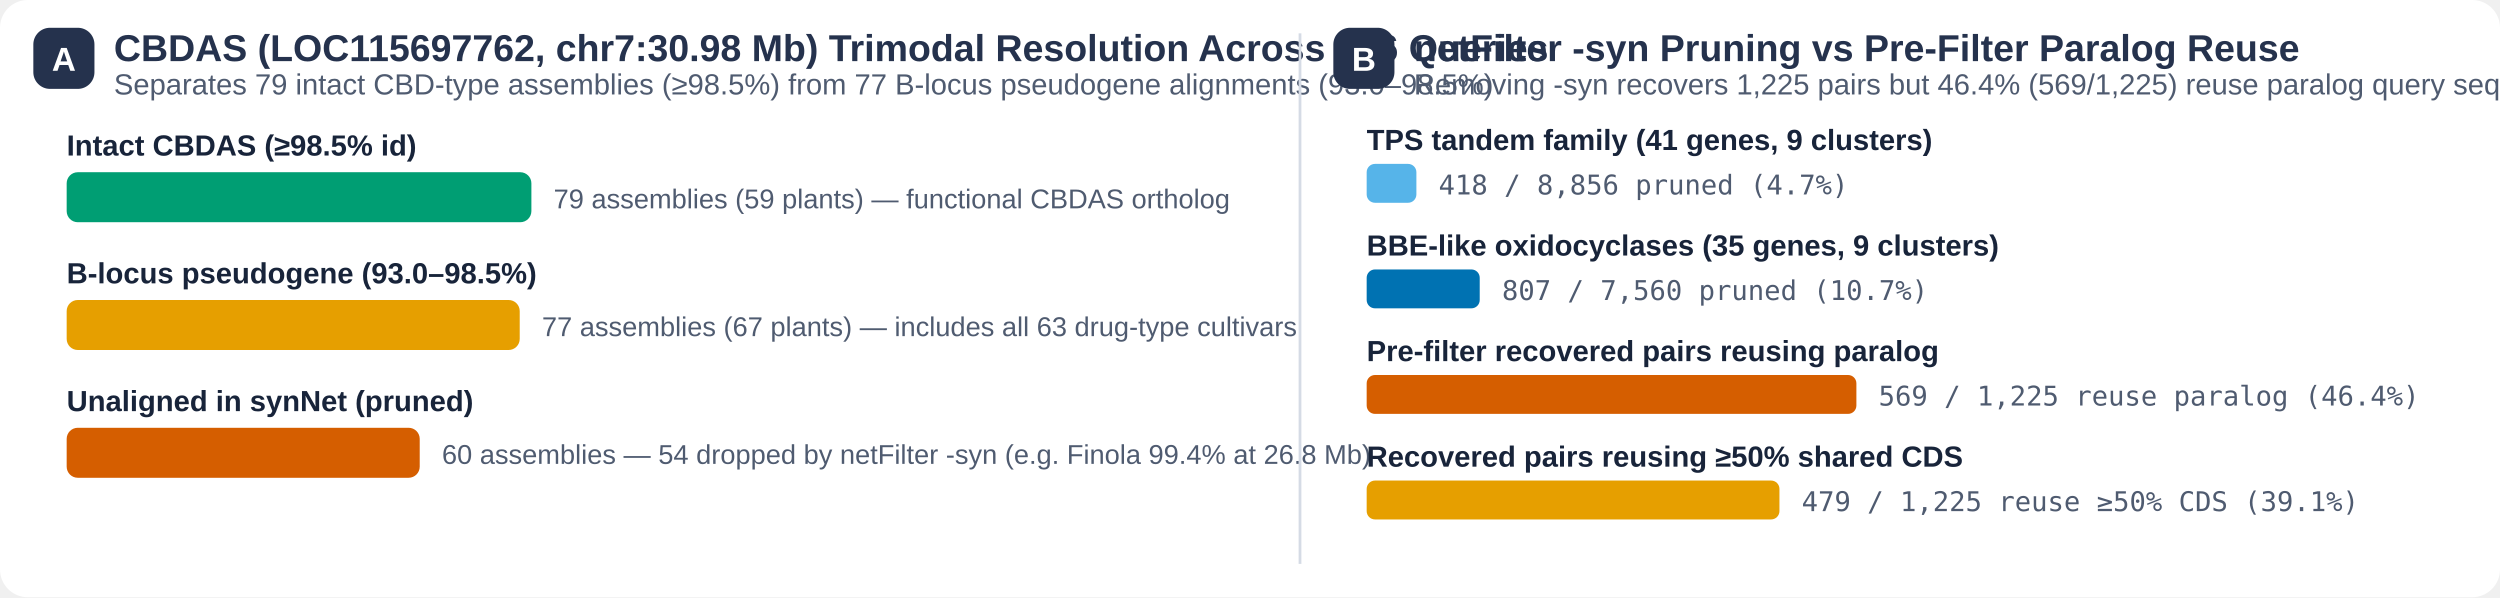
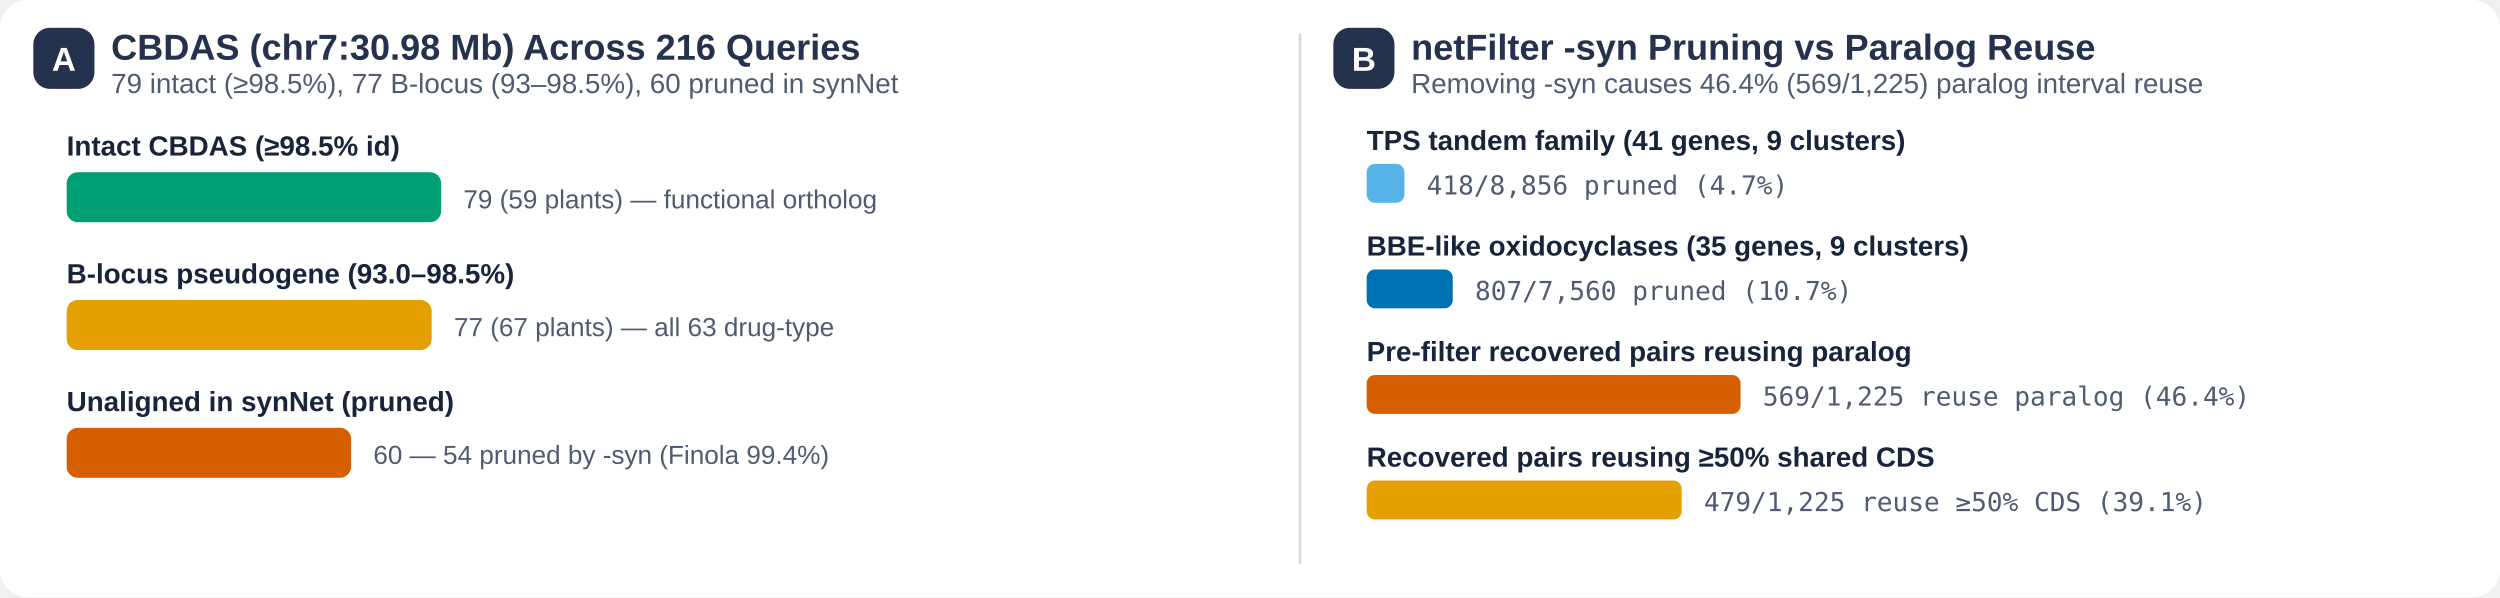
<svg xmlns="http://www.w3.org/2000/svg" viewBox="0 0 900 215" width="100%" height="100%">
  <style>
  text { font-family: "Atkinson Hyperlegible Next", "Helvetica Neue", Arial, sans-serif; fill: #18243a; }
  .mono { font-family: "Atkinson Hyperlegible Mono", "SFMono-Regular", Consolas, monospace; }
-   .title { font-size: 13.5px; font-weight: 800; fill: #25324d; }
-   .sub { font-size: 10.5px; fill: #4f5b70; }
-   .lbl { font-size: 10.5px; font-weight: 600; fill: #18243a; }
-   .ax { font-size: 9.8px; fill: #4f5b70; }
+   .title { font-size: 13px; font-weight: 800; fill: #25324d; }
+   .sub { font-size: 10px; fill: #4f5b70; }
+   .lbl { font-size: 10px; font-weight: 600; fill: #18243a; }
+   .ax { font-size: 9.4px; fill: #4f5b70; }
  .badge { font-size: 12px; font-weight: 800; fill: #ffffff; }
</style>
  <rect x="0" y="0" width="900" height="215" rx="10" fill="#ffffff" />
  <rect x="12" y="10" width="22" height="22" rx="6" fill="#25324d" />
  <text x="23" y="25.5" text-anchor="middle" class="badge">A</text>
-   <text x="41" y="22" class="title">CBDAS (LOC115697762, chr7:30.98 Mb) Trimodal Resolution Across 216 Queries</text>
-   <text x="41" y="34" class="sub">Separates 79 intact CBD-type assemblies (≥98.5%) from 77 B-locus pseudogene alignments (93.0–98.5%)</text>
+   <text x="40" y="21.5" class="title">CBDAS (chr7:30.98 Mb) Across 216 Queries</text>
+   <text x="40" y="33.5" class="sub">79 intact (≥98.5%), 77 B-locus (93–98.5%), 60 pruned in synNet</text>
  <text x="24" y="56" class="lbl">Intact CBDAS (≥98.5% id)</text>
-   <rect x="24" y="62" width="167.3" height="18" rx="4" fill="#009E73" />
-   <text x="199.3" y="75" class="ax">79 assemblies (59 plants) — functional CBDAS ortholog</text>
+   <rect x="24" y="62" width="134.8" height="18" rx="4" fill="#009E73" />
+   <text x="166.8" y="75" class="ax">79 (59 plants) — functional ortholog</text>
  <text x="24" y="102" class="lbl">B-locus pseudogene (93.0–98.5%)</text>
-   <rect x="24" y="108" width="163.1" height="18" rx="4" fill="#E69F00" />
-   <text x="195.1" y="121" class="ax">77 assemblies (67 plants) — includes all 63 drug-type cultivars</text>
+   <rect x="24" y="108" width="131.4" height="18" rx="4" fill="#E69F00" />
+   <text x="163.4" y="121" class="ax">77 (67 plants) — all 63 drug-type</text>
  <text x="24" y="148" class="lbl">Unaligned in synNet (pruned)</text>
-   <rect x="24" y="154" width="127.1" height="18" rx="4" fill="#D55E00" />
-   <text x="159.1" y="167" class="ax">60 assemblies — 54 dropped by netFilter -syn (e.g. Finola 99.4% at 26.8 Mb)</text>
+   <rect x="24" y="154" width="102.4" height="18" rx="4" fill="#D55E00" />
+   <text x="134.4" y="167" class="ax">60 — 54 pruned by -syn (Finola 99.4%)</text>
  <line x1="468" y1="12" x2="468" y2="203" stroke="#d5dbe5" />
  <rect x="480" y="10" width="22" height="22" rx="6" fill="#25324d" />
  <text x="491" y="25.5" text-anchor="middle" class="badge">B</text>
-   <text x="509" y="22" class="title">netFilter -syn Pruning vs Pre-Filter Paralog Reuse</text>
-   <text x="509" y="34" class="sub">Removing -syn recovers 1,225 pairs but 46.4% (569/1,225) reuse paralog query sequence</text>
+   <text x="508" y="21.5" class="title">netFilter -syn Pruning vs Paralog Reuse</text>
+   <text x="508" y="33.5" class="sub">Removing -syn causes 46.4% (569/1,225) paralog interval reuse</text>
  <text x="492" y="54" class="lbl">TPS tandem family (41 genes, 9 clusters)</text>
-   <rect x="492" y="59" width="17.9" height="14" rx="3" fill="#56B4E9" />
-   <text x="517.9" y="70" class="ax mono">418 / 8,856 pruned (4.7%)</text>
+   <rect x="492" y="59" width="13.6" height="14" rx="3" fill="#56B4E9" />
+   <text x="513.6" y="70" class="ax mono">418/8,856 pruned (4.7%)</text>
  <text x="492" y="92" class="lbl">BBE-like oxidocyclases (35 genes, 9 clusters)</text>
-   <rect x="492" y="97" width="40.7" height="14" rx="3" fill="#0072B2" />
-   <text x="540.7" y="108" class="ax mono">807 / 7,560 pruned (10.7%)</text>
+   <rect x="492" y="97" width="31.0" height="14" rx="3" fill="#0072B2" />
+   <text x="531.0" y="108" class="ax mono">807/7,560 pruned (10.7%)</text>
  <text x="492" y="130" class="lbl">Pre-filter recovered pairs reusing paralog</text>
-   <rect x="492" y="135" width="176.3" height="14" rx="3" fill="#D55E00" />
-   <text x="676.3" y="146" class="ax mono">569 / 1,225 reuse paralog (46.4%)</text>
+   <rect x="492" y="135" width="134.6" height="14" rx="3" fill="#D55E00" />
+   <text x="634.6" y="146" class="ax mono">569/1,225 reuse paralog (46.4%)</text>
  <text x="492" y="168" class="lbl">Recovered pairs reusing ≥50% shared CDS</text>
-   <rect x="492" y="173" width="148.6" height="14" rx="3" fill="#E69F00" />
-   <text x="648.6" y="184" class="ax mono">479 / 1,225 reuse ≥50% CDS (39.1%)</text>
+   <rect x="492" y="173" width="113.4" height="14" rx="3" fill="#E69F00" />
+   <text x="613.4" y="184" class="ax mono">479/1,225 reuse ≥50% CDS (39.1%)</text>
</svg>
